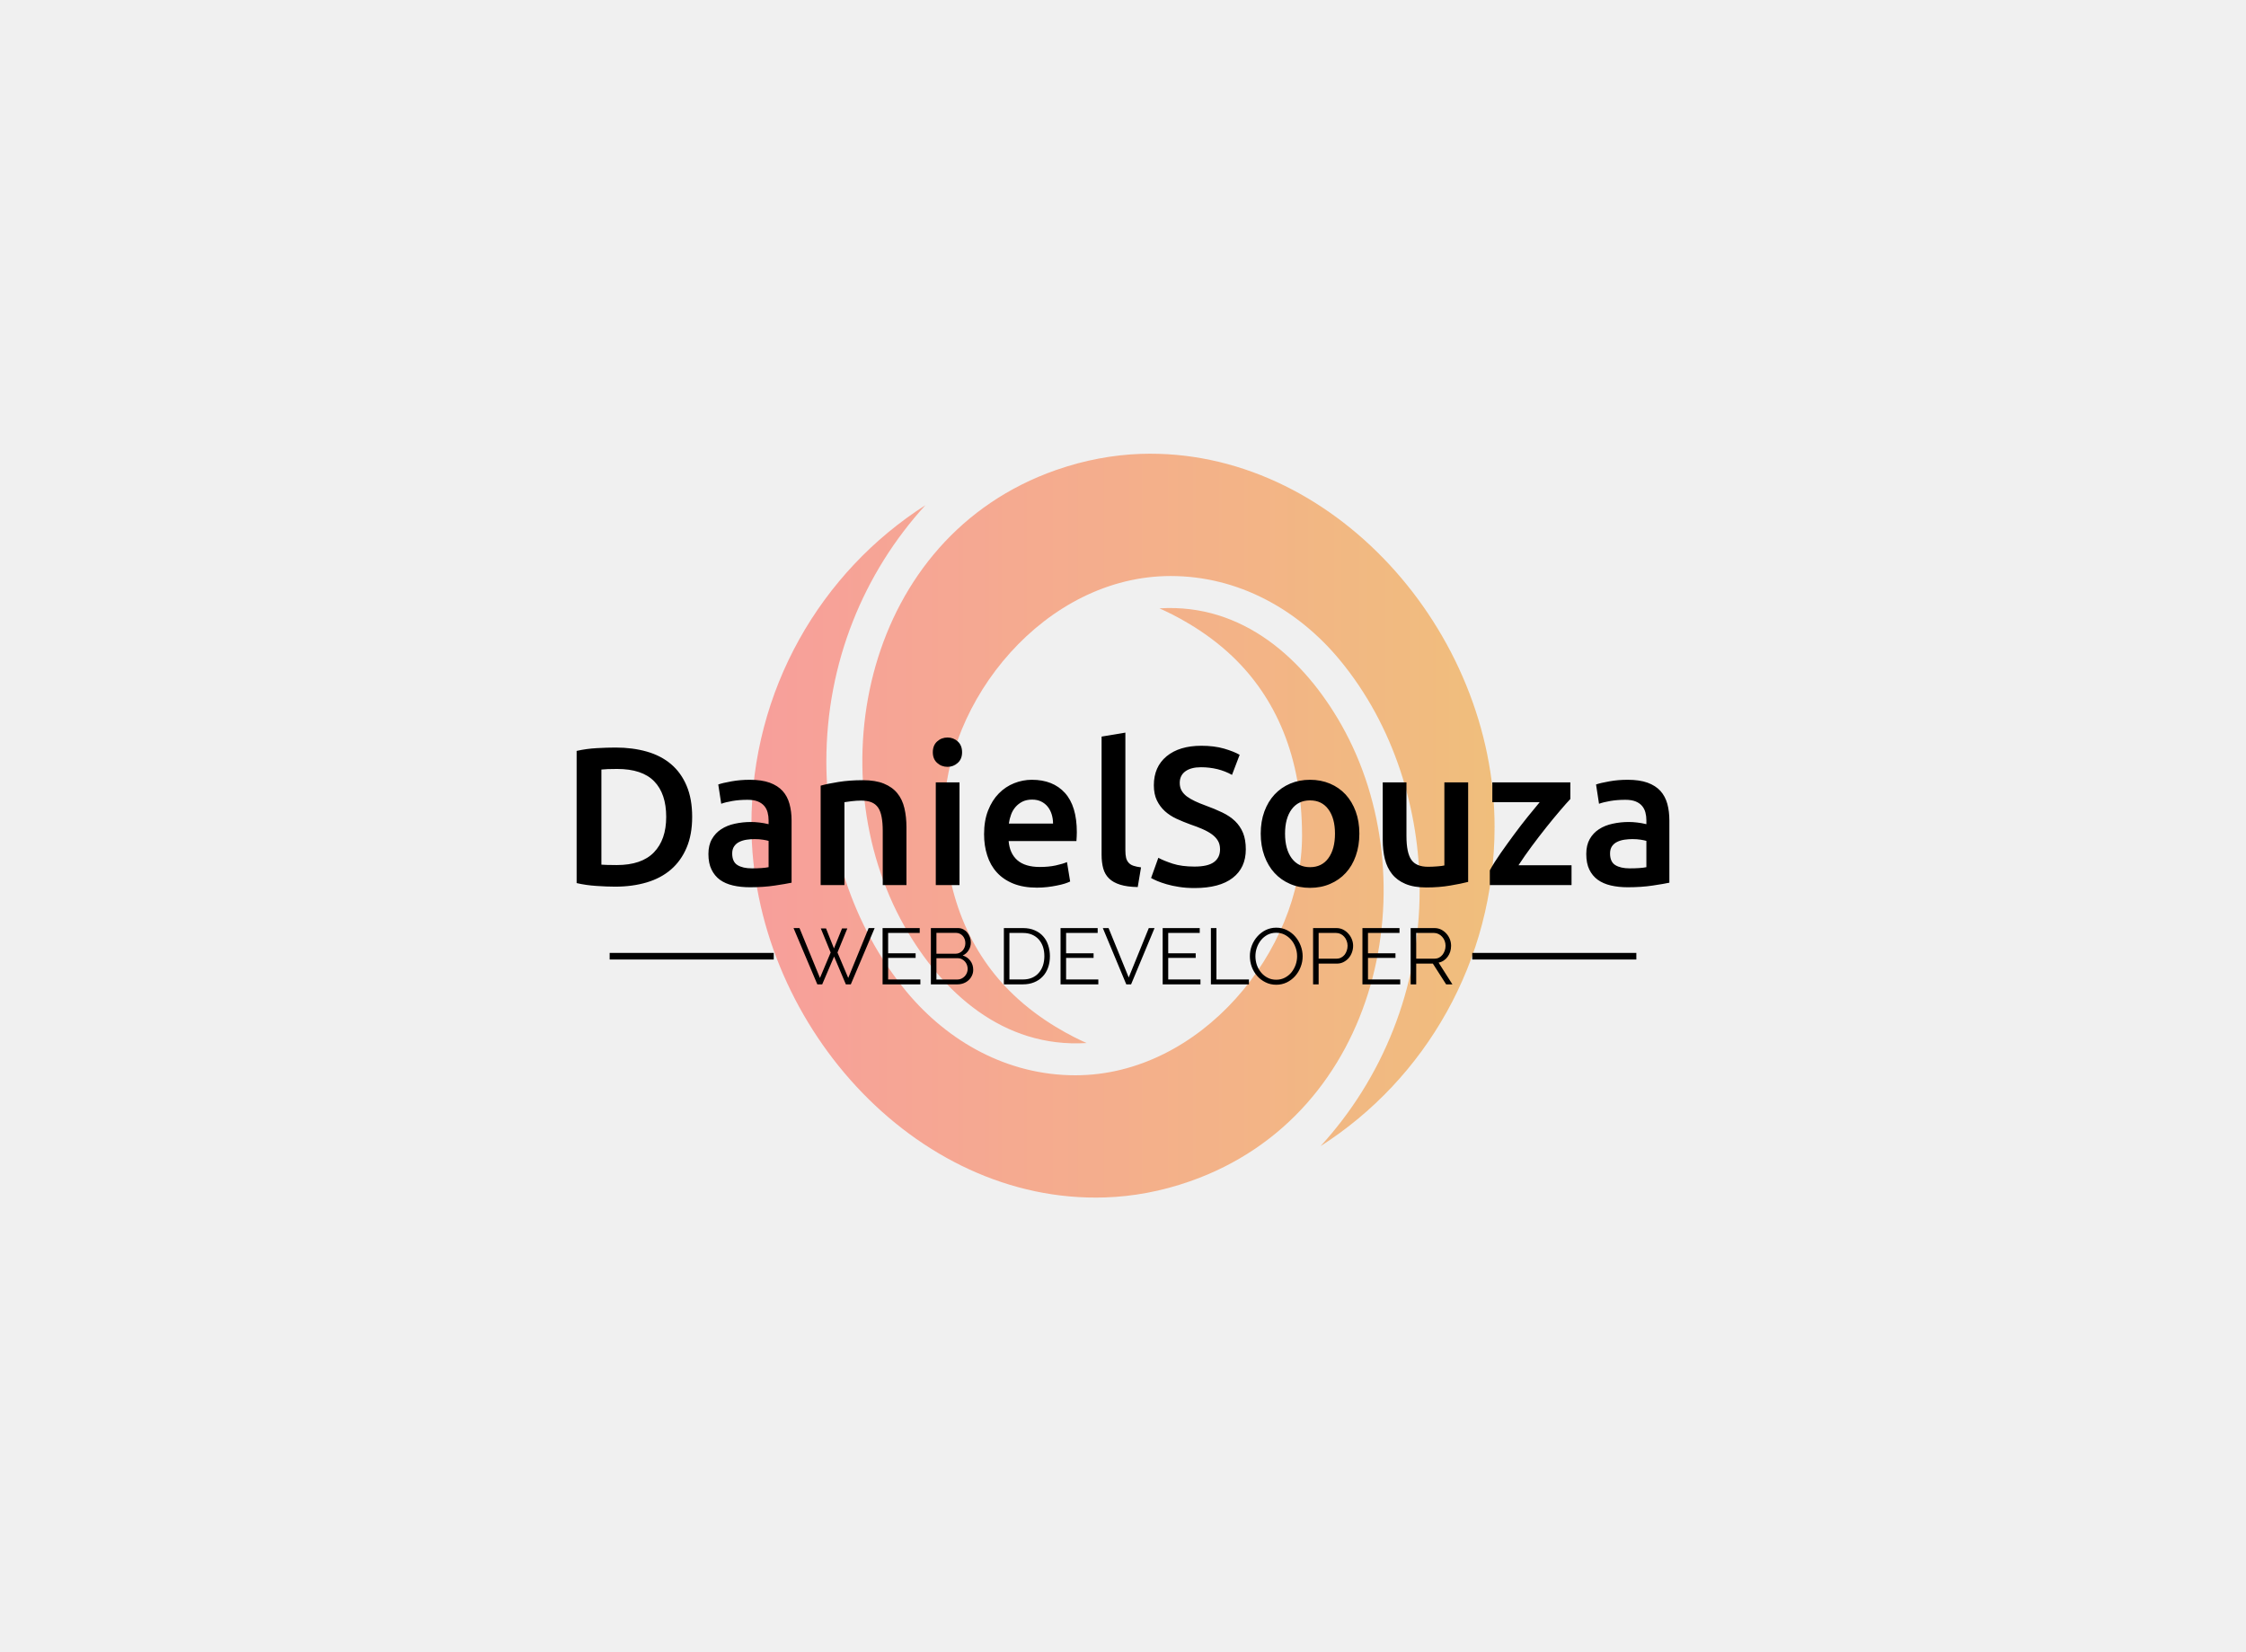
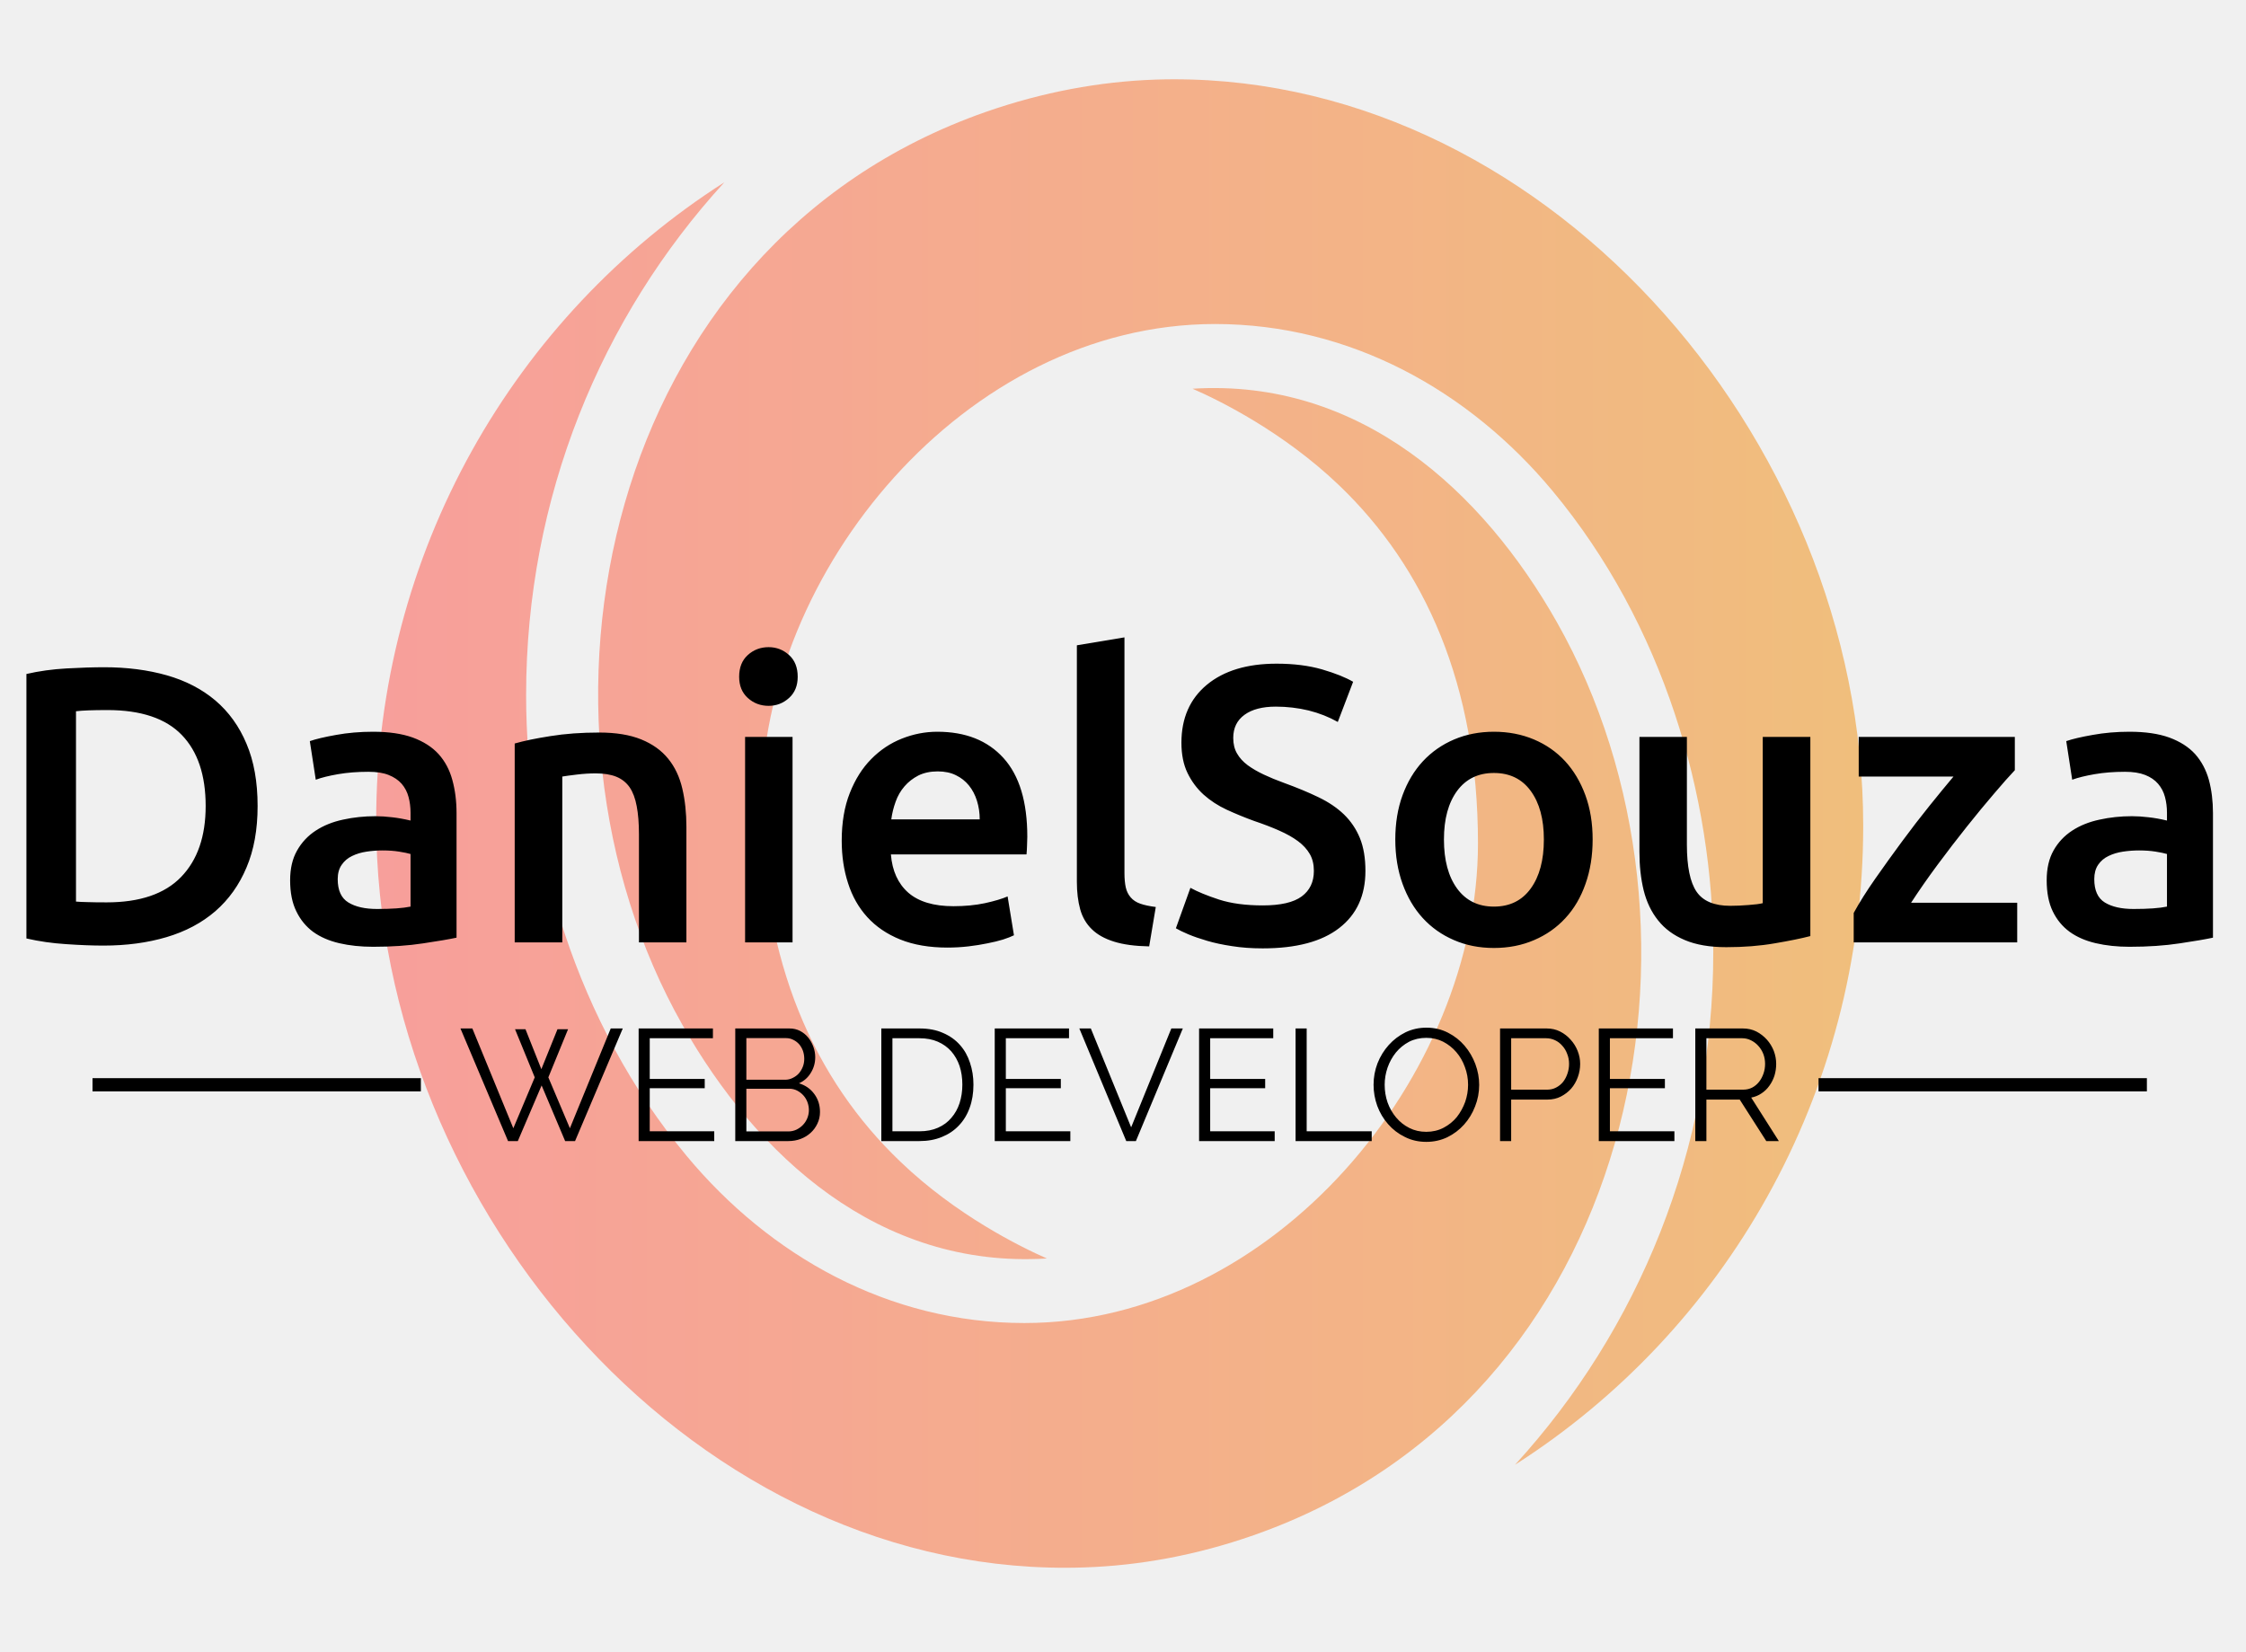
- <svg xmlns="http://www.w3.org/2000/svg" data-v-6805eed4="" version="1.0" width="100%" height="100%" viewBox="0 0 340 250" preserveAspectRatio="xMidYMid meet" color-interpolation-filters="sRGB" style="margin: auto;">
-   <rect data-v-6805eed4="" x="0" y="0" width="100%" height="100%" fill="#FFFFFF" fill-opacity="0" class="background" />
-   <g data-v-6805eed4="" class="iconmbgsvg" transform="translate(87.29,68.69087)">
+ <svg xmlns="http://www.w3.org/2000/svg" viewBox="0 0 340 250" width="340" height="250" color-interpolation-filters="sRGB" style="margin: auto;">
+   <defs>
+     <filter id="c3e222ce-8ae6-45cf-bbf4-2fca38914159" filterUnits="userSpaceOnUse">
+       <feColorMatrix type="matrix" values="0 0 0 0 0.996  0 0 0 0 0.996  0 0 0 0 0.996  0 0 0 1 0" />
+     </filter>
+     <linearGradient x1="0" y1="0" x2="1" y2="0" id="Mf-dW832gYpf2tv6us105">
+       <stop offset="0" stop-color="#ff5857" />
+       <stop offset="1" stop-color="#f09819" />
+     </linearGradient>
+   </defs>
+   <mask v-gra="im" id="1ed505d4-7159-4468-9635-6a695a7c6a25">
+     <g opacity="0.55" filter="url(#c3e222ce-8ae6-45cf-bbf4-2fca38914159)">
+       <g>
+         <rect fill="#000000" fill-opacity="0" stroke-width="2" x="0" y="0" width="112.5" height="112.618" class="image-rect" />
+         <svg x="0" y="0" width="112.5" height="112.618" filtersec="colorsb571126457" class="image-svg-svg primary" style="overflow: visible;">
+           <svg version="1.1" id="图层_1" x="0px" y="0px" viewBox="1.37 0.999 97.89 97.993" enable-background="new 0 0 100 100">
+             <path fill="#068259" d="M45.52,78.63c-11.04,0.69-19.11-6.76-23.98-15.36C10.05,42.98,16.22,12,41.49,3.15 c3.78-1.32,7.51-2,11.15-2.13c25.21-0.84,46.62,23.36,46.62,49.12c0,17.73-9.15,33.28-22.92,42.07c8.1-8.86,13.05-20.72,13.05-33.76 c0-10.28-3.28-21.56-10.57-30.34c-5.47-6.58-13.3-11-22.23-11c-16.49,0-29.86,16.37-29.86,31.57c0,10.46,3.51,18.19,9.15,23.58 C39.56,75.79,43.77,77.86,45.52,78.63L45.52,78.63z" />
+             <path fill="#068259" d="M55.11,21.37c11.04-0.69,19.11,6.76,23.98,15.36c11.49,20.29,5.32,51.27-19.96,60.12 c-3.77,1.32-7.51,2-11.15,2.12C22.78,99.82,1.37,75.62,1.37,49.85c0-17.73,9.15-33.28,22.92-42.07 c-8.1,8.86-13.05,20.72-13.05,33.76c0,10.28,3.28,21.56,10.57,30.34c5.47,6.58,13.3,11,22.23,11c16.49,0,29.86-16.37,29.86-31.57 c0-10.46-3.51-18.19-9.14-23.58C61.08,24.21,56.88,22.14,55.11,21.37L55.11,21.37z" />
+           </svg>
+         </svg>
+       </g>
+     </g>
+   </mask>
+   <rect data-v-6805eed4="" x="-22.594" y="-14.226" width="1920" height="927" fill="#FFFFFF" fill-opacity="0" class="background" />
+   <g data-v-6805eed4="" class="iconmbgsvg" transform="matrix(2.000967, 0, 0, 2.000967, 4, 12.0058)">
    <g fill="#000000" hollow-target="textNormalTran">
      <g opacity="1" transform="matrix(1,0,0,1,26.46,0)" mask="url(#1ed505d4-7159-4468-9635-6a695a7c6a25)">
        <g>
          <rect fill="#000000" fill-opacity="0" stroke-width="2" x="0" y="0" width="112.5" height="112.618" class="image-rect" />
          <svg x="0" y="0" width="112.5" height="112.618" filtersec="colorsb571126457" class="image-svg-svg primary" style="overflow: visible;">
-             <svg version="1.1" id="图层_1" x="0px" y="0px" viewBox="1.37 0.999 97.89 97.993" enable-background="new 0 0 100 100" xml:space="preserve">
-               <path fill="#068259" d="M45.52,78.63c-11.04,0.69-19.11-6.76-23.98-15.36C10.05,42.98,16.22,12,41.49,3.15  c3.78-1.32,7.51-2,11.15-2.13c25.21-0.84,46.62,23.36,46.62,49.12c0,17.73-9.15,33.28-22.92,42.07c8.1-8.86,13.05-20.72,13.05-33.76  c0-10.28-3.28-21.56-10.57-30.34c-5.47-6.58-13.3-11-22.23-11c-16.49,0-29.86,16.37-29.86,31.57c0,10.46,3.51,18.19,9.15,23.58  C39.56,75.79,43.77,77.86,45.52,78.63L45.52,78.63z" />
-               <path fill="#068259" d="M55.11,21.37c11.04-0.69,19.11,6.76,23.98,15.36c11.49,20.29,5.32,51.27-19.96,60.12  c-3.77,1.32-7.51,2-11.15,2.12C22.78,99.82,1.37,75.62,1.37,49.85c0-17.73,9.15-33.28,22.92-42.07  c-8.1,8.86-13.05,20.72-13.05,33.76c0,10.28,3.28,21.56,10.57,30.34c5.47,6.58,13.3,11,22.23,11c16.49,0,29.86-16.37,29.86-31.57  c0-10.46-3.51-18.19-9.14-23.58C61.08,24.21,56.88,22.14,55.11,21.37L55.11,21.37z" />
+             <svg version="1.1" id="图层_1" x="0px" y="0px" viewBox="1.37 0.999 97.89 97.993" enable-background="new 0 0 100 100">
+               <path fill="#068259" d="M45.52,78.63c-11.04,0.69-19.11-6.76-23.98-15.36C10.05,42.98,16.22,12,41.49,3.15 c3.78-1.32,7.51-2,11.15-2.13c25.21-0.84,46.62,23.36,46.62,49.12c0,17.73-9.15,33.28-22.92,42.07c8.1-8.86,13.05-20.72,13.05-33.76 c0-10.28-3.28-21.56-10.57-30.34c-5.47-6.58-13.3-11-22.23-11c-16.49,0-29.86,16.37-29.86,31.57c0,10.46,3.51,18.19,9.15,23.58 C39.56,75.79,43.77,77.86,45.52,78.63L45.52,78.63z" />
+               <path fill="#068259" d="M55.11,21.37c11.04-0.69,19.11,6.76,23.98,15.36c11.49,20.29,5.32,51.27-19.96,60.12 c-3.77,1.32-7.51,2-11.15,2.12C22.78,99.82,1.37,75.62,1.37,49.85c0-17.73,9.15-33.28,22.92-42.07 c-8.1,8.86-13.05,20.72-13.05,33.76c0,10.28,3.28,21.56,10.57,30.34c5.47,6.58,13.3,11,22.23,11c16.49,0,29.86-16.37,29.86-31.57 c0-10.46-3.51-18.19-9.14-23.58C61.08,24.21,56.88,22.14,55.11,21.37L55.11,21.37z" />
            </svg>
          </svg>
        </g>
        <rect v-gra="id" width="124.5" height="124.618" transform="translate(-6, -6)" style="pointer-events:none;" fill="url(#Mf-dW832gYpf2tv6us105)" />
      </g>
      <g transform="translate(0,42.22413)">
        <g data-gra="path-name" fill-rule="" class="tp-name" transform="matrix(1,0,0,1,0,0)" opacity="1">
          <g transform="scale(1)">
            <g>
              <path d="M6.22-17.49L6.22-3.09Q6.54-3.06 7.08-3.05 7.61-3.03 8.54-3.03L8.54-3.03Q12.31-3.03 14.17-4.95 16.03-6.87 16.03-10.32L16.03-10.32Q16.03-13.83 14.22-15.7 12.4-17.58 8.6-17.58L8.6-17.58Q6.93-17.58 6.22-17.49L6.22-17.49ZM19.96-10.32L19.96-10.32Q19.96-7.64 19.12-5.67 18.29-3.69 16.76-2.36 15.23-1.04 13.07-0.4 10.91 0.24 8.3 0.24L8.3 0.24Q7.05 0.24 5.47 0.13 3.9 0.03 2.47-0.3L2.47-0.3 2.47-20.31Q3.9-20.64 5.5-20.73 7.11-20.82 8.36-20.82L8.36-20.82Q10.94-20.82 13.09-20.21 15.23-19.6 16.76-18.31 18.29-17.01 19.12-15.03 19.96-13.06 19.96-10.32ZM29-2.53L29-2.53Q30.66-2.53 31.53-2.71L31.53-2.71 31.53-6.69Q31.23-6.78 30.66-6.87 30.1-6.96 29.41-6.96L29.41-6.96Q28.82-6.96 28.21-6.87 27.6-6.78 27.11-6.54 26.62-6.31 26.32-5.87 26.02-5.44 26.02-4.79L26.02-4.79Q26.02-3.51 26.83-3.02 27.63-2.53 29-2.53ZM28.7-15.94L28.7-15.94Q30.48-15.94 31.7-15.5 32.92-15.05 33.65-14.25 34.38-13.44 34.69-12.3 35.01-11.15 35.01-9.78L35.01-9.78 35.01-0.36Q34.17-0.18 32.49 0.07 30.81 0.33 28.7 0.33L28.7 0.33Q27.3 0.33 26.14 0.06 24.98-0.21 24.16-0.8 23.35-1.4 22.89-2.35 22.42-3.3 22.42-4.7L22.42-4.7Q22.42-6.04 22.95-6.96 23.47-7.88 24.36-8.46 25.25-9.04 26.42-9.29 27.6-9.55 28.88-9.55L28.88-9.55Q29.47-9.55 30.13-9.47 30.78-9.4 31.53-9.22L31.53-9.22 31.53-9.81Q31.53-10.44 31.38-11 31.23-11.57 30.86-12 30.48-12.43 29.87-12.67 29.27-12.91 28.34-12.91L28.34-12.91Q27.09-12.91 26.05-12.73 25.01-12.55 24.36-12.31L24.36-12.31 23.91-15.23Q24.6-15.47 25.9-15.7 27.21-15.94 28.7-15.94ZM39.41 0L39.41-15.05Q40.45-15.35 42.11-15.61 43.78-15.88 45.8-15.88L45.8-15.88Q47.7-15.88 48.98-15.36 50.26-14.84 51.02-13.9 51.78-12.97 52.09-11.64 52.4-10.32 52.4-8.74L52.4-8.74 52.4 0 48.81 0 48.81-8.18Q48.81-9.43 48.64-10.31 48.48-11.18 48.11-11.73 47.73-12.28 47.09-12.54 46.46-12.79 45.53-12.79L45.53-12.79Q44.85-12.79 44.11-12.7 43.36-12.61 43.01-12.55L43.01-12.55 43.01 0 39.41 0ZM60.43-15.55L60.43 0 56.84 0 56.84-15.55 60.43-15.55ZM60.82-20.1L60.82-20.1Q60.82-19.09 60.17-18.5 59.51-17.9 58.62-17.9L58.62-17.9Q57.7-17.9 57.04-18.5 56.39-19.09 56.39-20.1L56.39-20.1Q56.39-21.15 57.04-21.74 57.7-22.34 58.62-22.34L58.62-22.34Q59.51-22.34 60.17-21.74 60.82-21.15 60.82-20.1ZM64.15-7.7L64.15-7.7Q64.15-9.76 64.76-11.3 65.37-12.85 66.38-13.87 67.39-14.9 68.7-15.42 70.01-15.94 71.38-15.94L71.38-15.94Q74.59-15.94 76.39-13.95 78.19-11.96 78.19-8L78.19-8Q78.19-7.7 78.17-7.33 78.16-6.96 78.13-6.66L78.13-6.66 67.87-6.66Q68.02-4.79 69.19-3.76 70.37-2.74 72.6-2.74L72.6-2.74Q73.91-2.74 74.99-2.97 76.08-3.21 76.7-3.48L76.7-3.48 77.18-0.54Q76.88-0.39 76.36-0.22 75.84-0.06 75.17 0.07 74.5 0.21 73.73 0.3 72.95 0.39 72.15 0.39L72.15 0.39Q70.1 0.39 68.58-0.22 67.07-0.83 66.08-1.92 65.1-3 64.63-4.48 64.15-5.95 64.15-7.7ZM67.9-9.31L74.59-9.31Q74.59-10.05 74.38-10.72 74.17-11.39 73.77-11.88 73.37-12.37 72.79-12.65 72.21-12.94 71.41-12.94L71.41-12.94Q70.58-12.94 69.95-12.63 69.33-12.31 68.9-11.81 68.46-11.3 68.23-10.65 67.99-9.99 67.9-9.31L67.9-9.31ZM87.91-2.68L87.41 0.3Q85.8 0.27 84.75-0.06 83.69-0.39 83.07-1 82.44-1.61 82.19-2.51 81.94-3.42 81.94-4.58L81.94-4.58 81.94-22.48 85.54-23.08 85.54-5.26Q85.54-4.61 85.64-4.16 85.74-3.72 86.01-3.41 86.28-3.09 86.74-2.93 87.2-2.77 87.91-2.68L87.91-2.68ZM96-2.8L96-2.8Q98.03-2.8 98.95-3.48 99.87-4.16 99.87-5.41L99.87-5.41Q99.87-6.16 99.56-6.69 99.25-7.23 98.67-7.66 98.09-8.09 97.25-8.46 96.42-8.83 95.35-9.19L95.35-9.19Q94.28-9.58 93.28-10.04 92.29-10.5 91.53-11.18 90.77-11.87 90.31-12.82 89.85-13.77 89.85-15.11L89.85-15.11Q89.85-17.9 91.78-19.5 93.71-21.09 97.05-21.09L97.05-21.09Q98.98-21.09 100.48-20.66 101.98-20.22 102.84-19.72L102.84-19.72 101.68-16.68Q100.67-17.25 99.47-17.55 98.26-17.84 96.99-17.84L96.99-17.84Q95.47-17.84 94.62-17.22 93.77-16.6 93.77-15.47L93.77-15.47Q93.77-14.78 94.06-14.29 94.34-13.8 94.86-13.41 95.38-13.03 96.08-12.7 96.78-12.37 97.61-12.07L97.61-12.07Q99.07-11.54 100.21-10.99 101.36-10.44 102.15-9.68 102.93-8.92 103.35-7.9 103.77-6.87 103.77-5.41L103.77-5.41Q103.77-2.62 101.79-1.09 99.81 0.45 96 0.45L96 0.45Q94.73 0.45 93.67 0.28 92.61 0.12 91.8-0.12 90.98-0.36 90.38-0.61 89.79-0.86 89.43-1.07L89.43-1.07 90.53-4.13Q91.33-3.69 92.7-3.24 94.07-2.8 96-2.8ZM120.96-7.79L120.96-7.79Q120.96-5.95 120.42-4.43 119.89-2.91 118.9-1.84 117.92-0.77 116.54-0.18 115.16 0.42 113.49 0.42L113.49 0.42Q111.83 0.42 110.46-0.18 109.09-0.77 108.11-1.84 107.13-2.91 106.58-4.43 106.03-5.95 106.03-7.79L106.03-7.79Q106.03-9.64 106.58-11.14 107.13-12.64 108.12-13.71 109.12-14.78 110.49-15.36 111.86-15.94 113.49-15.94L113.49-15.94Q115.13-15.94 116.51-15.36 117.89-14.78 118.88-13.71 119.86-12.64 120.41-11.14 120.96-9.64 120.96-7.79ZM117.27-7.79L117.27-7.79Q117.27-10.11 116.27-11.47 115.28-12.82 113.49-12.82L113.49-12.82Q111.71-12.82 110.71-11.47 109.71-10.11 109.71-7.79L109.71-7.79Q109.71-5.44 110.71-4.07 111.71-2.71 113.49-2.71L113.49-2.71Q115.28-2.71 116.27-4.07 117.27-5.44 117.27-7.79ZM137.43-15.55L137.43-0.48Q136.39-0.21 134.73 0.07 133.06 0.36 131.07 0.36L131.07 0.36Q129.2 0.36 127.93-0.18 126.67-0.71 125.91-1.67 125.15-2.62 124.82-3.94 124.5-5.26 124.5-6.84L124.5-6.84 124.5-15.55 128.09-15.55 128.09-7.41Q128.09-4.91 128.82-3.84 129.55-2.77 131.37-2.77L131.37-2.77Q132.02-2.77 132.75-2.83 133.48-2.88 133.83-2.97L133.83-2.97 133.83-15.55 137.43-15.55ZM152.9-15.55L152.9-13.03Q152.3-12.4 151.34-11.27 150.37-10.14 149.27-8.76 148.17-7.38 147.05-5.87 145.94-4.37 145.05-3L145.05-3 153.08-3 153.08 0 140.71 0 140.71-2.23Q141.36-3.42 142.34-4.82 143.32-6.22 144.36-7.63 145.4-9.04 146.43-10.32 147.46-11.6 148.26-12.55L148.26-12.55 141.09-12.55 141.09-15.55 152.9-15.55ZM161.88-2.53L161.88-2.53Q163.55-2.53 164.41-2.71L164.41-2.71 164.41-6.69Q164.11-6.78 163.55-6.87 162.98-6.96 162.3-6.96L162.3-6.96Q161.7-6.96 161.09-6.87 160.48-6.78 159.99-6.54 159.5-6.31 159.2-5.87 158.91-5.44 158.91-4.79L158.91-4.79Q158.91-3.51 159.71-3.02 160.51-2.53 161.88-2.53ZM161.58-15.94L161.58-15.94Q163.37-15.94 164.59-15.5 165.81-15.05 166.54-14.25 167.26-13.44 167.58-12.3 167.89-11.15 167.89-9.78L167.89-9.78 167.89-0.36Q167.06-0.18 165.38 0.07 163.69 0.33 161.58 0.33L161.58 0.33Q160.19 0.33 159.03 0.06 157.87-0.21 157.05-0.8 156.23-1.4 155.77-2.35 155.31-3.3 155.31-4.7L155.31-4.7Q155.31-6.04 155.83-6.96 156.35-7.88 157.24-8.46 158.13-9.04 159.31-9.29 160.48-9.55 161.76-9.55L161.76-9.55Q162.36-9.55 163.01-9.47 163.67-9.4 164.41-9.22L164.41-9.22 164.41-9.81Q164.41-10.44 164.26-11 164.11-11.57 163.74-12 163.37-12.43 162.76-12.67 162.15-12.91 161.23-12.91L161.23-12.91Q159.98-12.91 158.94-12.73 157.9-12.55 157.24-12.31L157.24-12.31 156.79-15.23Q157.48-15.47 158.79-15.7 160.1-15.94 161.58-15.94Z" transform="translate(-2.47, 23.08)" />
            </g>
          </g>
        </g>
        <g data-gra="path-slogan" fill-rule="" class="tp-slogan" fill="#000000" transform="matrix(1,0,0,1,5,29.53)" opacity="1">
          <rect x="0" height="1" y="3.82" width="24.84" />
          <rect height="1" y="3.82" width="24.84" x="130.58" />
          <g transform="translate(27.84,0)">
            <g transform="scale(1)">
              <path d="M5.76-4.82L4.27-8.46L5.06-8.46L6.26-5.44L7.48-8.46L8.28-8.46L6.79-4.82L8.42-0.97L11.51-8.52L12.42-8.52L8.81 0L8.06 0L6.28-4.21L4.48 0L3.74 0L0.14-8.52L1.04-8.52L4.14-0.97L5.76-4.82ZM14.46-0.74L19.34-0.74L19.34 0L13.62 0L13.62-8.52L19.24-8.52L19.24-7.78L14.46-7.78L14.46-4.70L18.62-4.70L18.62-4.00L14.46-4.00L14.46-0.74ZM27.34-2.20L27.34-2.20Q27.34-1.72 27.14-1.31Q26.95-0.91 26.63-0.62Q26.30-0.32 25.87-0.16Q25.44 0 24.95 0L24.95 0L20.93 0L20.93-8.52L25.03-8.52Q25.48-8.52 25.84-8.33Q26.20-8.14 26.45-7.83Q26.70-7.52 26.84-7.13Q26.98-6.74 26.98-6.35L26.98-6.35Q26.98-5.70 26.65-5.17Q26.33-4.63 25.75-4.37L25.75-4.37Q26.48-4.15 26.91-3.56Q27.34-2.98 27.34-2.20ZM26.50-2.34L26.50-2.34Q26.50-2.65 26.39-2.95Q26.28-3.24 26.08-3.46Q25.88-3.68 25.61-3.82Q25.34-3.96 25.03-3.96L25.03-3.96L21.77-3.96L21.77-0.73L24.95-0.73Q25.27-0.73 25.55-0.86Q25.84-1.00 26.05-1.22Q26.26-1.44 26.38-1.73Q26.50-2.03 26.50-2.34ZM24.77-7.79L21.77-7.79L21.77-4.64L24.70-4.64Q25.01-4.64 25.28-4.78Q25.55-4.91 25.74-5.12Q25.93-5.34 26.04-5.62Q26.15-5.90 26.15-6.22L26.15-6.22Q26.15-6.54 26.05-6.83Q25.94-7.12 25.76-7.33Q25.57-7.54 25.32-7.66Q25.07-7.79 24.77-7.79L24.77-7.79ZM34.87 0L31.98 0L31.98-8.52L34.87-8.52Q35.89-8.52 36.65-8.18Q37.42-7.85 37.93-7.27Q38.44-6.70 38.69-5.92Q38.95-5.15 38.95-4.27L38.95-4.27Q38.95-3.30 38.66-2.51Q38.38-1.73 37.84-1.17Q37.31-0.61 36.56-0.31Q35.81 0 34.87 0L34.87 0ZM38.11-4.27L38.11-4.27Q38.11-5.04 37.90-5.68Q37.68-6.32 37.27-6.79Q36.85-7.26 36.25-7.52Q35.65-7.78 34.87-7.78L34.87-7.78L32.82-7.78L32.82-0.74L34.87-0.74Q35.66-0.74 36.27-1.01Q36.88-1.28 37.28-1.76Q37.69-2.23 37.90-2.87Q38.11-3.52 38.11-4.27ZM41.40-0.74L46.28-0.74L46.28 0L40.56 0L40.56-8.52L46.18-8.52L46.18-7.78L41.40-7.78L41.40-4.70L45.56-4.70L45.56-4.00L41.40-4.00L41.40-0.74ZM46.96-8.52L47.83-8.52L50.88-1.04L53.92-8.52L54.79-8.52L51.24 0L50.51 0L46.96-8.52ZM56.86-0.74L61.74-0.74L61.74 0L56.02 0L56.02-8.52L61.63-8.52L61.63-7.78L56.86-7.78L56.86-4.70L61.02-4.70L61.02-4.00L56.86-4.00L56.86-0.74ZM69.08 0L63.32 0L63.32-8.52L64.16-8.52L64.16-0.74L69.08-0.74L69.08 0ZM73.21 0.06L73.21 0.06Q72.32 0.06 71.59-0.31Q70.85-0.67 70.32-1.28Q69.79-1.88 69.50-2.66Q69.22-3.44 69.22-4.26L69.22-4.26Q69.22-5.11 69.52-5.89Q69.83-6.67 70.37-7.27Q70.91-7.87 71.64-8.23Q72.37-8.58 73.22-8.58L73.22-8.58Q74.11-8.58 74.85-8.20Q75.59-7.82 76.11-7.21Q76.63-6.60 76.92-5.83Q77.21-5.05 77.21-4.25L77.21-4.25Q77.21-3.40 76.90-2.62Q76.60-1.84 76.06-1.24Q75.53-0.65 74.80-0.29Q74.06 0.06 73.21 0.06ZM70.06-4.26L70.06-4.26Q70.06-3.56 70.28-2.92Q70.51-2.28 70.93-1.78Q71.35-1.28 71.93-0.99Q72.50-0.70 73.21-0.70L73.21-0.70Q73.93-0.70 74.52-1.01Q75.11-1.32 75.52-1.82Q75.92-2.33 76.15-2.96Q76.37-3.60 76.37-4.26L76.37-4.26Q76.37-4.96 76.13-5.60Q75.90-6.24 75.48-6.73Q75.06-7.22 74.48-7.52Q73.91-7.81 73.21-7.81L73.21-7.81Q72.49-7.81 71.90-7.51Q71.32-7.20 70.91-6.70Q70.50-6.19 70.28-5.56Q70.06-4.92 70.06-4.26ZM79.63 0L78.79 0L78.79-8.52L82.32-8.52Q82.87-8.52 83.33-8.29Q83.80-8.05 84.13-7.67Q84.47-7.30 84.66-6.82Q84.85-6.34 84.85-5.84L84.85-5.84Q84.85-5.32 84.67-4.83Q84.49-4.34 84.17-3.97Q83.84-3.60 83.39-3.37Q82.94-3.14 82.39-3.14L82.39-3.14L79.63-3.14L79.63 0ZM79.63-7.78L79.63-3.89L82.36-3.89Q82.73-3.89 83.03-4.05Q83.34-4.21 83.56-4.48Q83.77-4.75 83.89-5.11Q84.01-5.46 84.01-5.84L84.01-5.84Q84.01-6.24 83.87-6.59Q83.74-6.95 83.50-7.21Q83.27-7.48 82.95-7.63Q82.63-7.78 82.28-7.78L82.28-7.78L79.63-7.78ZM87.10-0.74L91.98-0.74L91.98 0L86.26 0L86.26-8.52L91.87-8.52L91.87-7.78L87.10-7.78L87.10-4.70L91.26-4.70L91.26-4.00L87.10-4.00L87.10-0.74ZM94.40 0L93.56 0L93.56-8.52L97.16-8.52Q97.72-8.52 98.18-8.29Q98.64-8.05 98.98-7.67Q99.31-7.30 99.50-6.82Q99.68-6.34 99.68-5.84L99.68-5.84Q99.68-5.38 99.55-4.95Q99.41-4.52 99.16-4.18Q98.92-3.84 98.57-3.61Q98.22-3.37 97.79-3.29L97.79-3.29L99.88 0L98.93 0L96.92-3.14L94.40-3.14L94.40 0ZM94.40-7.78L94.40-3.89L97.19-3.89Q97.56-3.89 97.87-4.05Q98.17-4.21 98.39-4.49Q98.60-4.76 98.72-5.11Q98.84-5.46 98.84-5.84L98.84-5.84Q98.84-6.23 98.71-6.58Q98.57-6.94 98.33-7.20Q98.10-7.46 97.78-7.62Q97.46-7.78 97.12-7.78L97.12-7.78L94.40-7.78Z" transform="translate(-0.144, 8.58)" />
            </g>
          </g>
        </g>
      </g>
    </g>
  </g>
-   <defs v-gra="od" />
-   <defs v-gra="id">
-     <filter id="c3e222ce-8ae6-45cf-bbf4-2fca38914159" filterUnits="userSpaceOnUse">
-       <feColorMatrix type="matrix" values="0 0 0 0 0.996  0 0 0 0 0.996  0 0 0 0 0.996  0 0 0 1 0" />
-     </filter>
-     <linearGradient x1="0" y1="0" x2="1" y2="0" id="Mf-dW832gYpf2tv6us105">
-       <stop offset="0%" stop-color="#ff5857" />
-       <stop offset="100%" stop-color="#f09819" />
-     </linearGradient>
-     <filter id="42443b3f1de60f6b6fd3b6a9844b4764" filterUnits="objectBoundingBox">
-       <feColorMatrix type="matrix" values="0 0 0 0 0.996  0 0 0 0 0.996  0 0 0 0 0.996  0 0 0 1 0" />
-     </filter>
-   </defs>
-   <mask v-gra="im" id="1ed505d4-7159-4468-9635-6a695a7c6a25">
-     <g opacity="0.55" filter="url(#c3e222ce-8ae6-45cf-bbf4-2fca38914159)">
-       <g>
-         <rect fill="#000000" fill-opacity="0" stroke-width="2" x="0" y="0" width="112.5" height="112.618" class="image-rect" />
-         <svg x="0" y="0" width="112.5" height="112.618" filtersec="colorsb571126457" class="image-svg-svg primary" style="overflow: visible;">
-           <svg version="1.1" id="图层_1" x="0px" y="0px" viewBox="1.37 0.999 97.89 97.993" enable-background="new 0 0 100 100" xml:space="preserve">
-             <path fill="#068259" d="M45.52,78.63c-11.04,0.69-19.11-6.76-23.98-15.36C10.05,42.98,16.22,12,41.49,3.15  c3.78-1.32,7.51-2,11.15-2.13c25.21-0.84,46.62,23.36,46.62,49.12c0,17.73-9.15,33.28-22.92,42.07c8.1-8.86,13.05-20.72,13.05-33.76  c0-10.28-3.28-21.56-10.57-30.34c-5.47-6.58-13.3-11-22.23-11c-16.49,0-29.86,16.37-29.86,31.57c0,10.46,3.51,18.19,9.15,23.58  C39.56,75.79,43.77,77.86,45.52,78.63L45.52,78.63z" />
-             <path fill="#068259" d="M55.11,21.37c11.04-0.69,19.11,6.76,23.98,15.36c11.49,20.29,5.32,51.27-19.96,60.12  c-3.77,1.32-7.51,2-11.15,2.12C22.78,99.82,1.37,75.62,1.37,49.85c0-17.73,9.15-33.28,22.92-42.07  c-8.1,8.86-13.05,20.72-13.05,33.76c0,10.28,3.28,21.56,10.57,30.34c5.47,6.58,13.3,11,22.23,11c16.49,0,29.86-16.37,29.86-31.57  c0-10.46-3.51-18.19-9.14-23.58C61.08,24.21,56.88,22.14,55.11,21.37L55.11,21.37z" />
-           </svg>
-         </svg>
-       </g>
-     </g>
-   </mask>
</svg>
